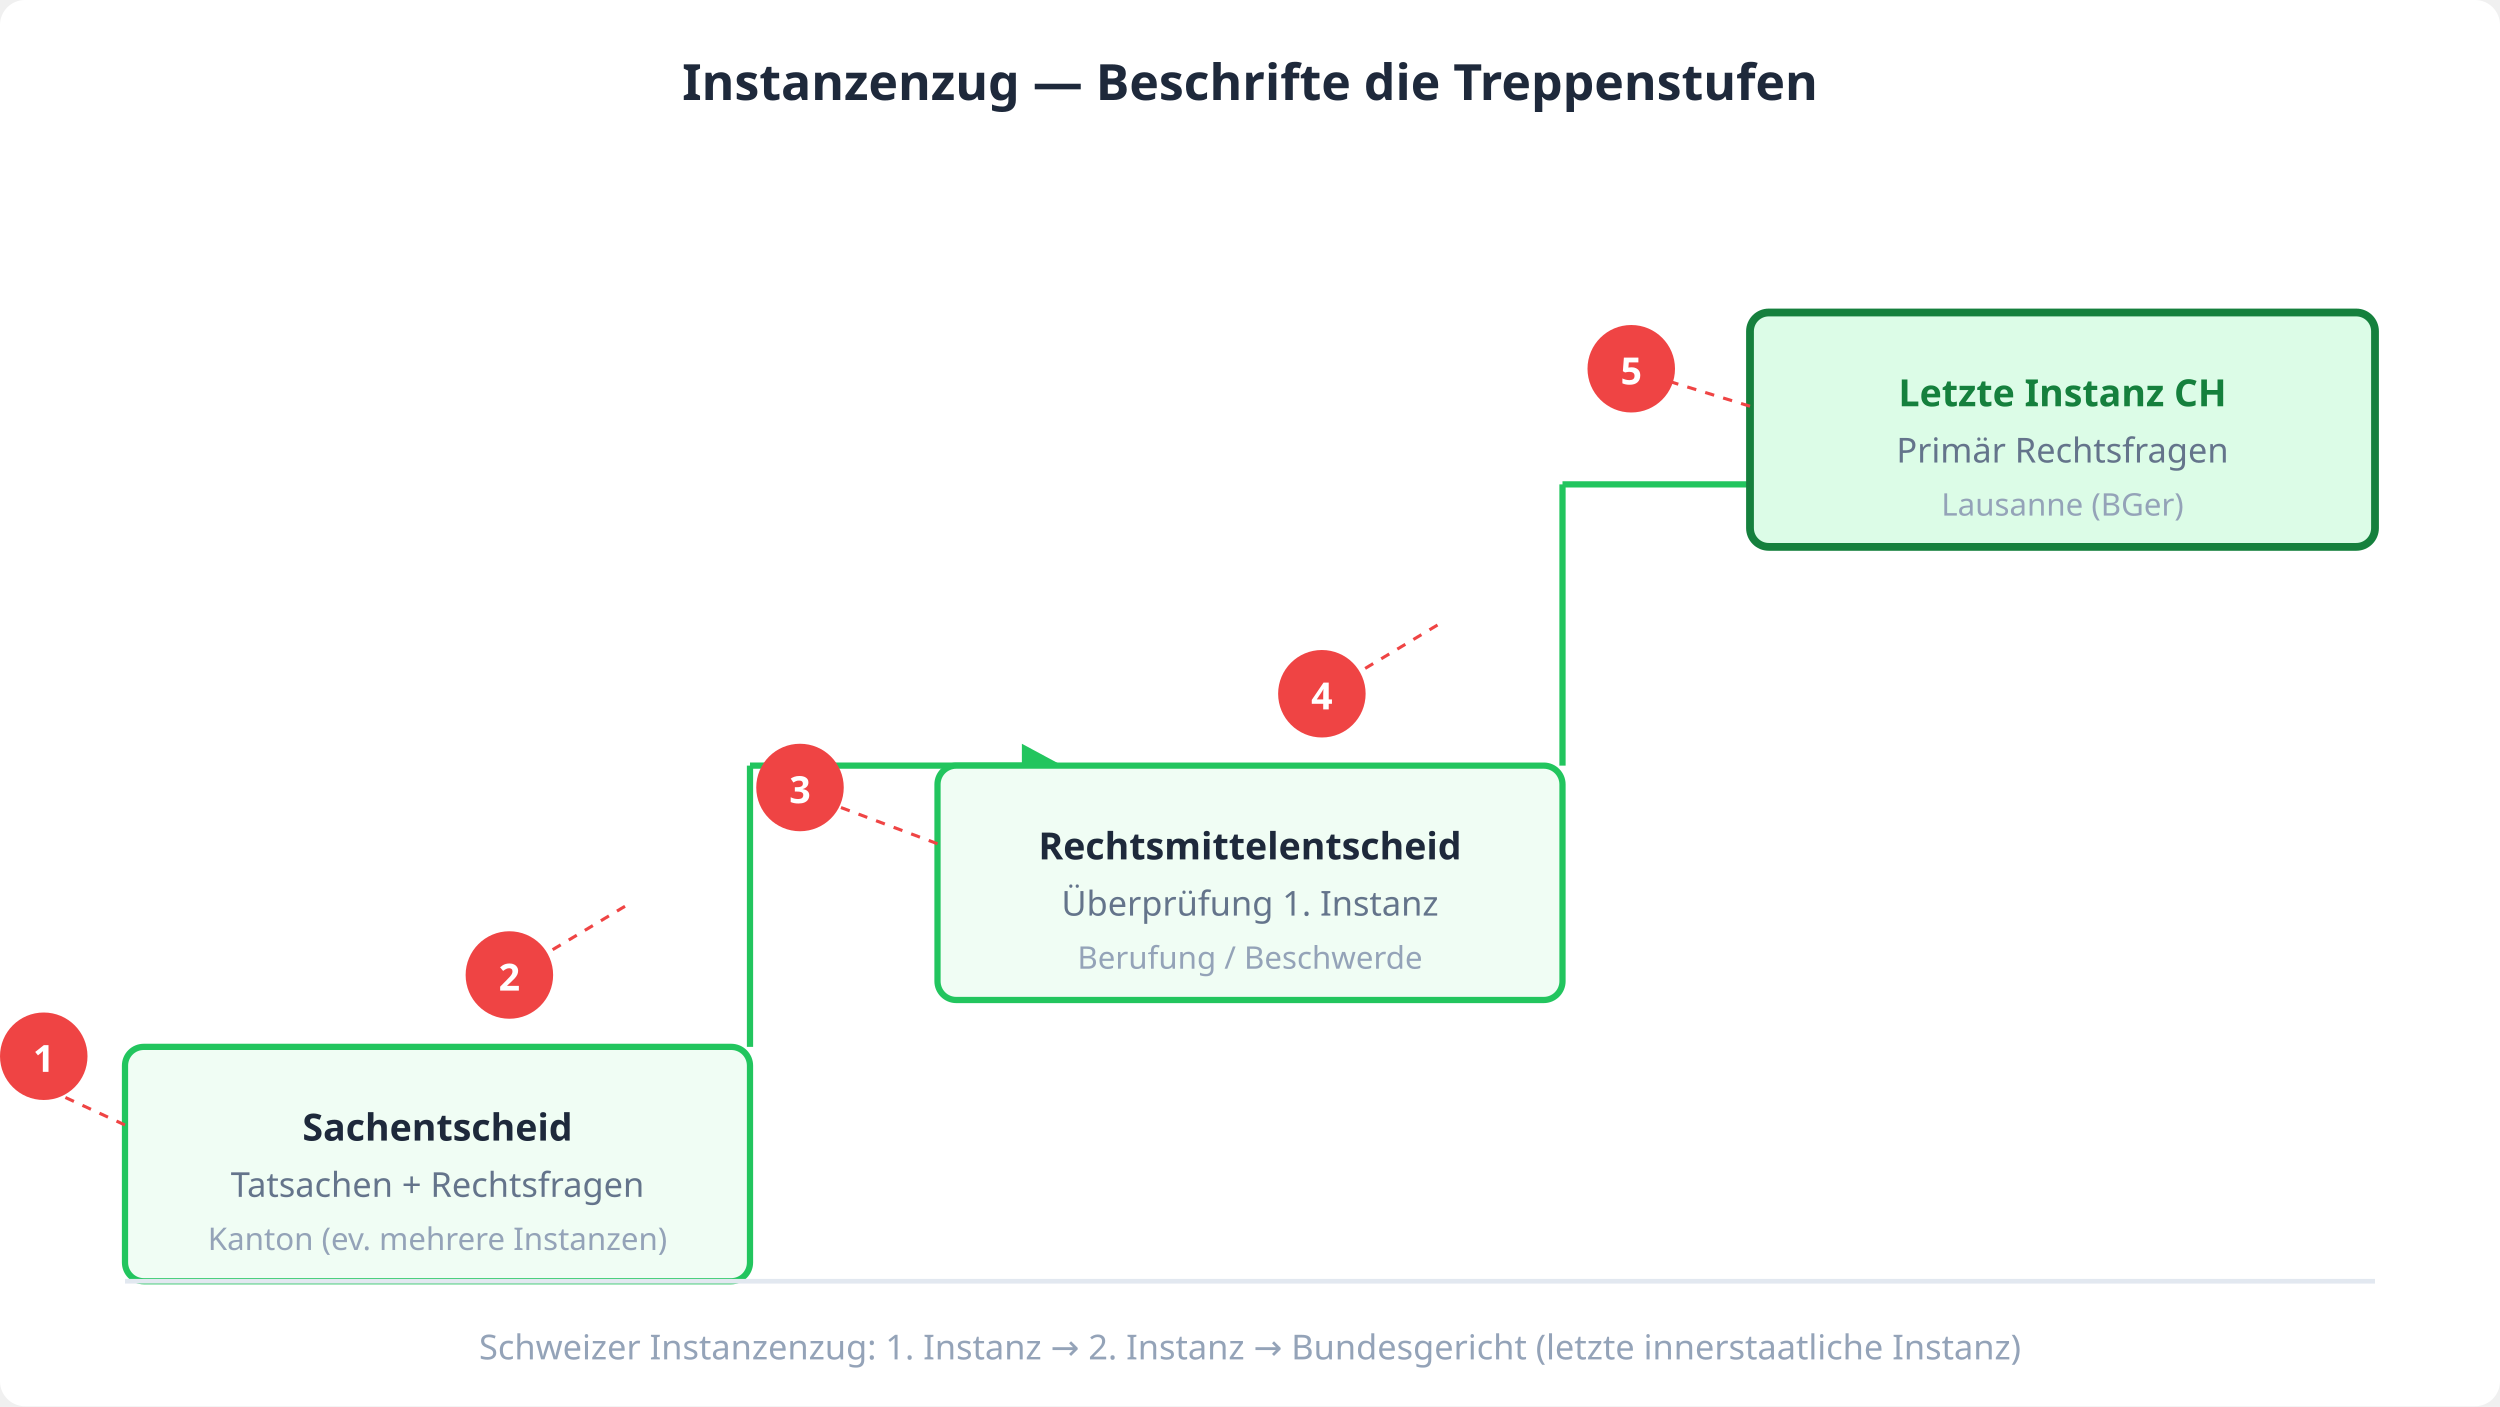
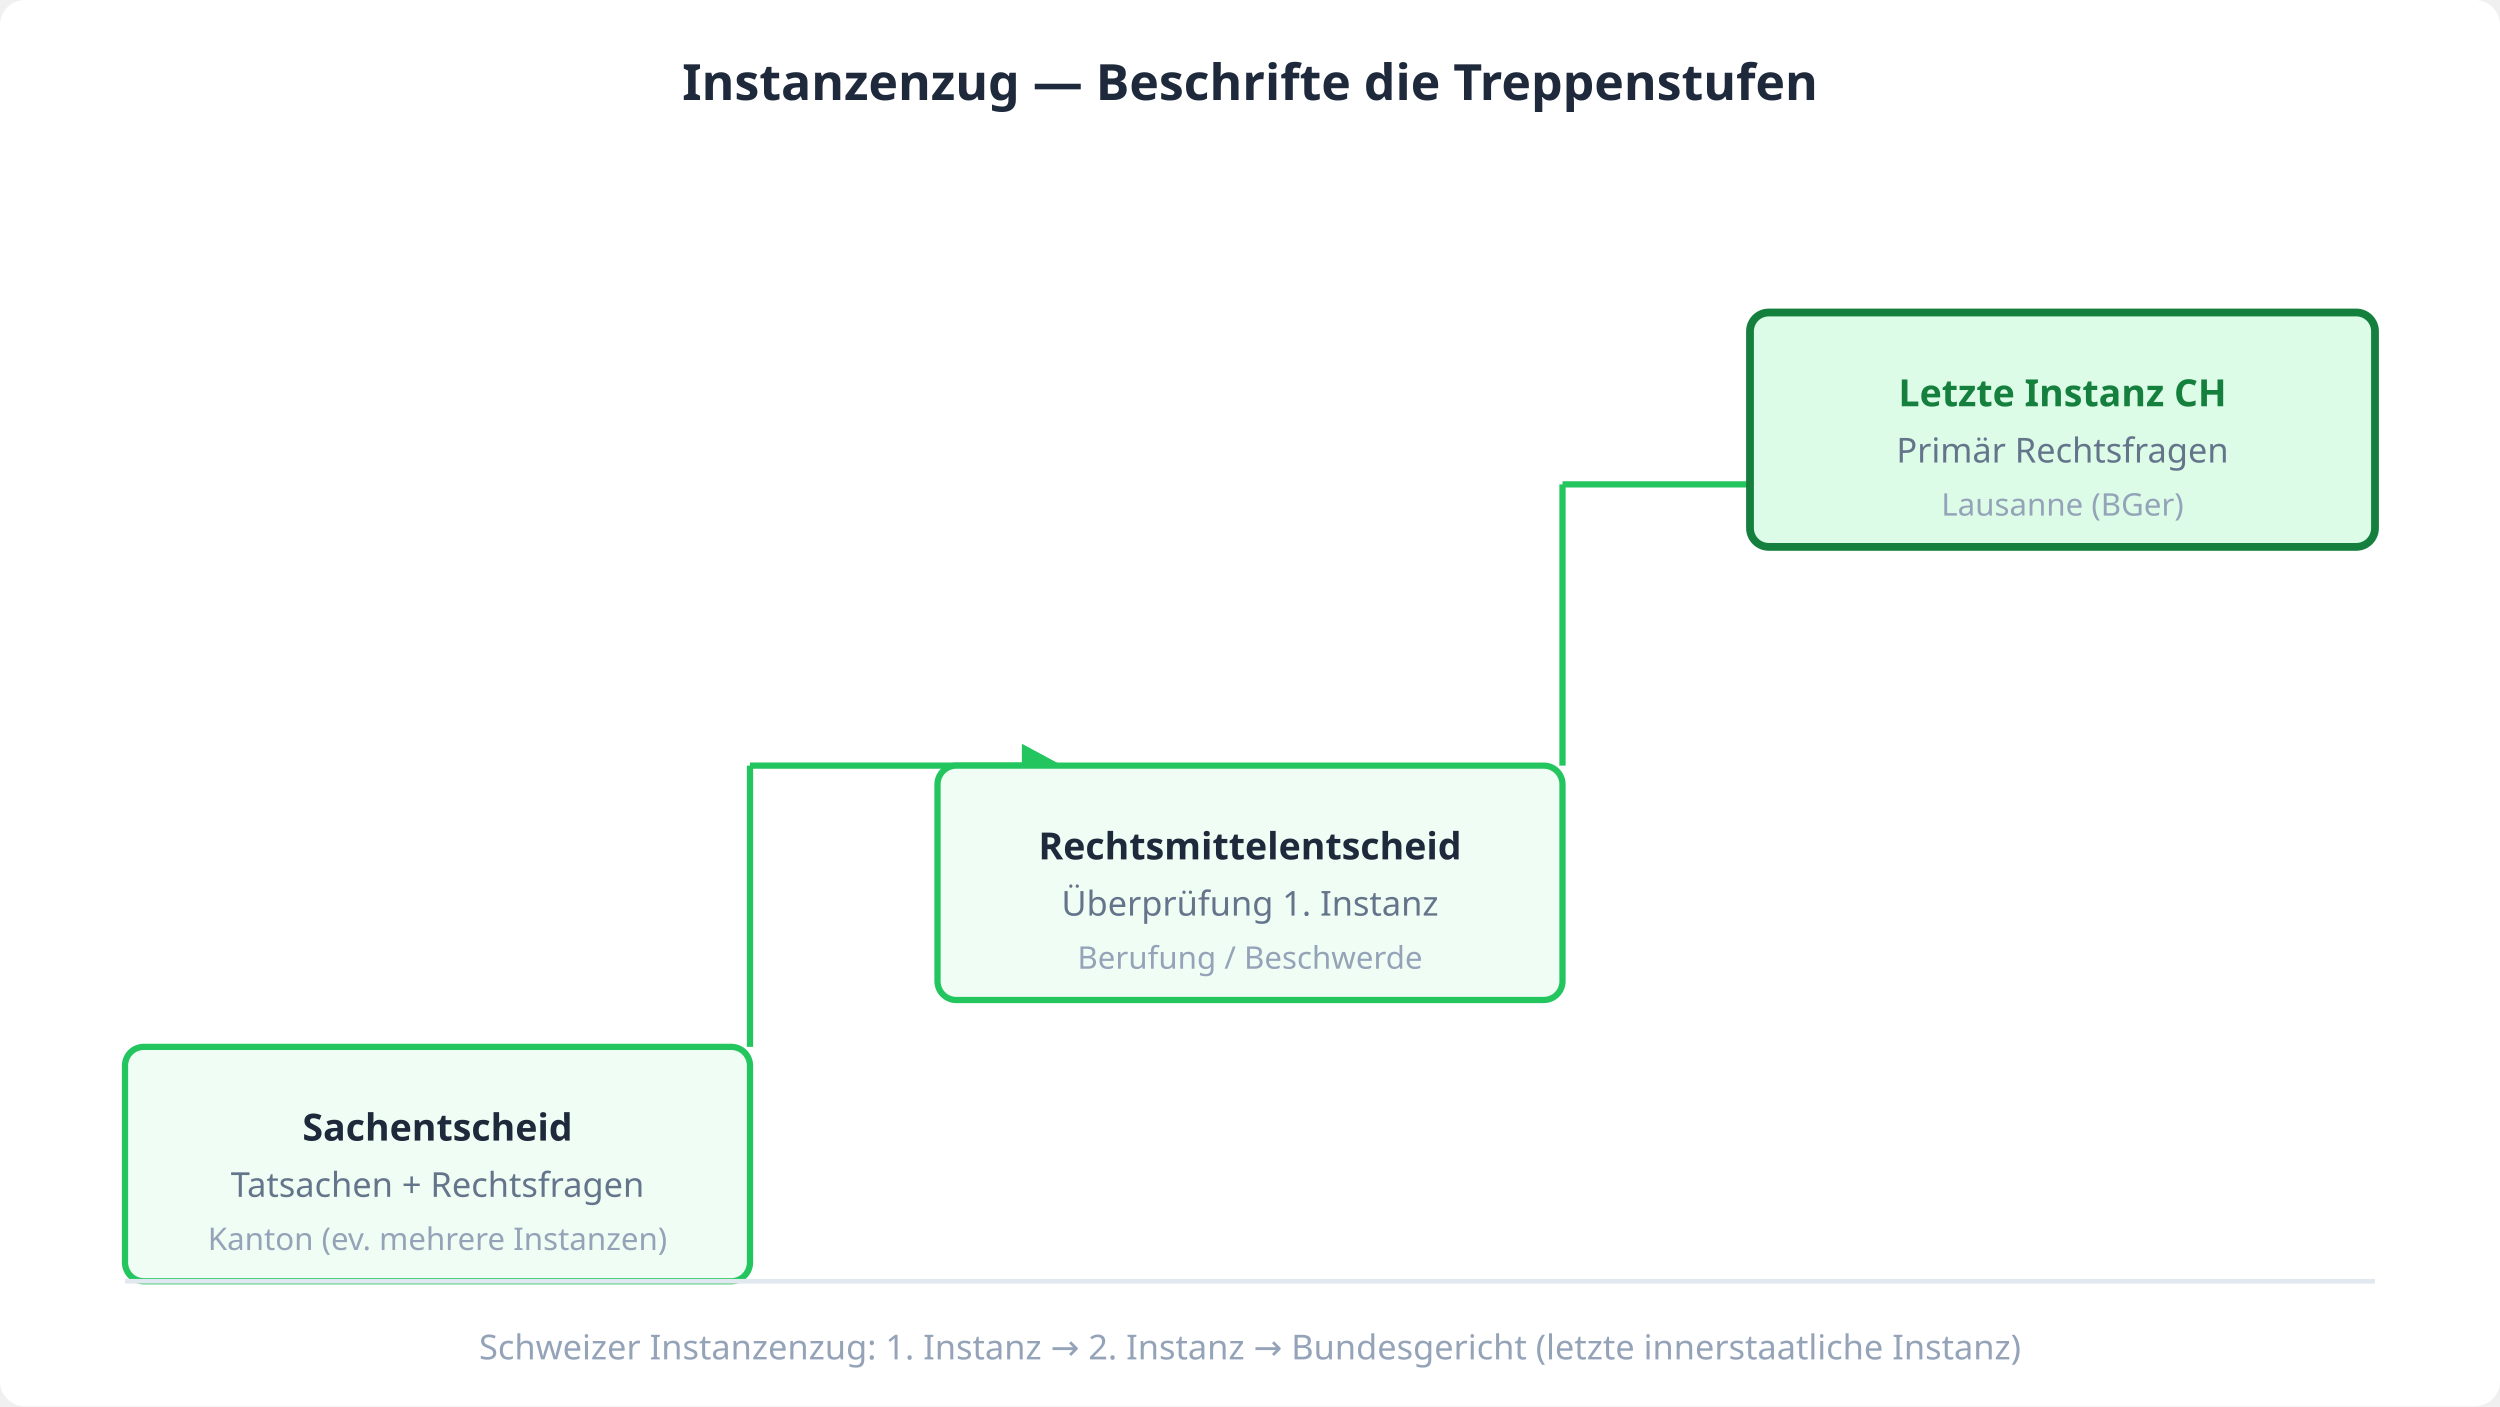
<svg xmlns="http://www.w3.org/2000/svg" viewBox="0 0 800 450" width="800" height="450">
  <rect width="800" height="450" fill="#ffffff" rx="8" />
  <text x="400" y="32" text-anchor="middle" font-family="'DM Sans',system-ui,sans-serif" font-size="16" font-weight="700" fill="#1e293b">Instanzenzug — Beschrifte die Treppenstufen</text>
  <rect x="40" y="335" width="200" height="75" rx="6" fill="#f0fdf4" stroke="#22c55e" stroke-width="2" />
  <text x="140" y="365" text-anchor="middle" font-family="'DM Sans',system-ui,sans-serif" font-size="12" fill="#1e293b" font-weight="600">Sachentscheid</text>
  <text x="140" y="383" text-anchor="middle" font-family="'DM Sans',system-ui,sans-serif" font-size="11" fill="#64748b">Tatsachen + Rechtsfragen</text>
  <text x="140" y="400" text-anchor="middle" font-family="'DM Sans',system-ui,sans-serif" font-size="10" fill="#94a3b8">Kanton (ev. mehrere Instanzen)</text>
  <line x1="240" y1="335" x2="240" y2="245" stroke="#22c55e" stroke-width="2" />
  <line x1="240" y1="245" x2="330" y2="245" stroke="#22c55e" stroke-width="2" />
  <polygon points="327,238 327,252 340,245" fill="#22c55e" />
  <rect x="300" y="245" width="200" height="75" rx="6" fill="#f0fdf4" stroke="#22c55e" stroke-width="2" />
  <text x="400" y="275" text-anchor="middle" font-family="'DM Sans',system-ui,sans-serif" font-size="12" fill="#1e293b" font-weight="600">Rechtsmittelentscheid</text>
  <text x="400" y="293" text-anchor="middle" font-family="'DM Sans',system-ui,sans-serif" font-size="11" fill="#64748b">Überprüfung 1. Instanz</text>
  <text x="400" y="310" text-anchor="middle" font-family="'DM Sans',system-ui,sans-serif" font-size="10" fill="#94a3b8">Berufung / Beschwerde</text>
  <line x1="500" y1="245" x2="500" y2="155" stroke="#22c55e" stroke-width="2" />
  <line x1="500" y1="155" x2="590" y2="155" stroke="#22c55e" stroke-width="2" />
  <polygon points="587,148 587,162 600,155" fill="#22c55e" />
  <rect x="560" y="100" width="200" height="75" rx="6" fill="#dcfce7" stroke="#15803d" stroke-width="2.5" />
  <text x="660" y="130" text-anchor="middle" font-family="'DM Sans',system-ui,sans-serif" font-size="12" fill="#15803d" font-weight="700">Letzte Instanz CH</text>
  <text x="660" y="148" text-anchor="middle" font-family="'DM Sans',system-ui,sans-serif" font-size="11" fill="#64748b">Primär Rechtsfragen</text>
  <text x="660" y="165" text-anchor="middle" font-family="'DM Sans',system-ui,sans-serif" font-size="10" fill="#94a3b8">Lausanne (BGer)</text>
-   <line x1="40" y1="360" x2="14" y2="348" stroke="#ef4444" stroke-width="1" stroke-dasharray="3,3" />
-   <circle cx="14" cy="338" r="14" fill="#ef4444" />
-   <text x="14" y="343" text-anchor="middle" font-family="'DM Sans',system-ui,sans-serif" font-size="12" font-weight="700" fill="#ffffff">1</text>
-   <line x1="200" y1="290" x2="175" y2="305" stroke="#ef4444" stroke-width="1" stroke-dasharray="3,3" />
-   <circle cx="163" cy="312" r="14" fill="#ef4444" />
-   <text x="163" y="317" text-anchor="middle" font-family="'DM Sans',system-ui,sans-serif" font-size="12" font-weight="700" fill="#ffffff">2</text>
-   <line x1="300" y1="270" x2="268" y2="258" stroke="#ef4444" stroke-width="1" stroke-dasharray="3,3" />
-   <circle cx="256" cy="252" r="14" fill="#ef4444" />
-   <text x="256" y="257" text-anchor="middle" font-family="'DM Sans',system-ui,sans-serif" font-size="12" font-weight="700" fill="#ffffff">3</text>
-   <line x1="460" y1="200" x2="435" y2="215" stroke="#ef4444" stroke-width="1" stroke-dasharray="3,3" />
-   <circle cx="423" cy="222" r="14" fill="#ef4444" />
-   <text x="423" y="227" text-anchor="middle" font-family="'DM Sans',system-ui,sans-serif" font-size="12" font-weight="700" fill="#ffffff">4</text>
-   <line x1="560" y1="130" x2="534" y2="122" stroke="#ef4444" stroke-width="1" stroke-dasharray="3,3" />
-   <circle cx="522" cy="118" r="14" fill="#ef4444" />
-   <text x="522" y="123" text-anchor="middle" font-family="'DM Sans',system-ui,sans-serif" font-size="12" font-weight="700" fill="#ffffff">5</text>
  <line x1="40" y1="410" x2="760" y2="410" stroke="#e2e8f0" stroke-width="1.5" />
  <text x="400" y="435" text-anchor="middle" font-family="'DM Sans',system-ui,sans-serif" font-size="11" fill="#94a3b8">Schweizer Instanzenzug: 1. Instanz → 2. Instanz → Bundesgericht (letzte innerstaatliche Instanz)</text>
</svg>
